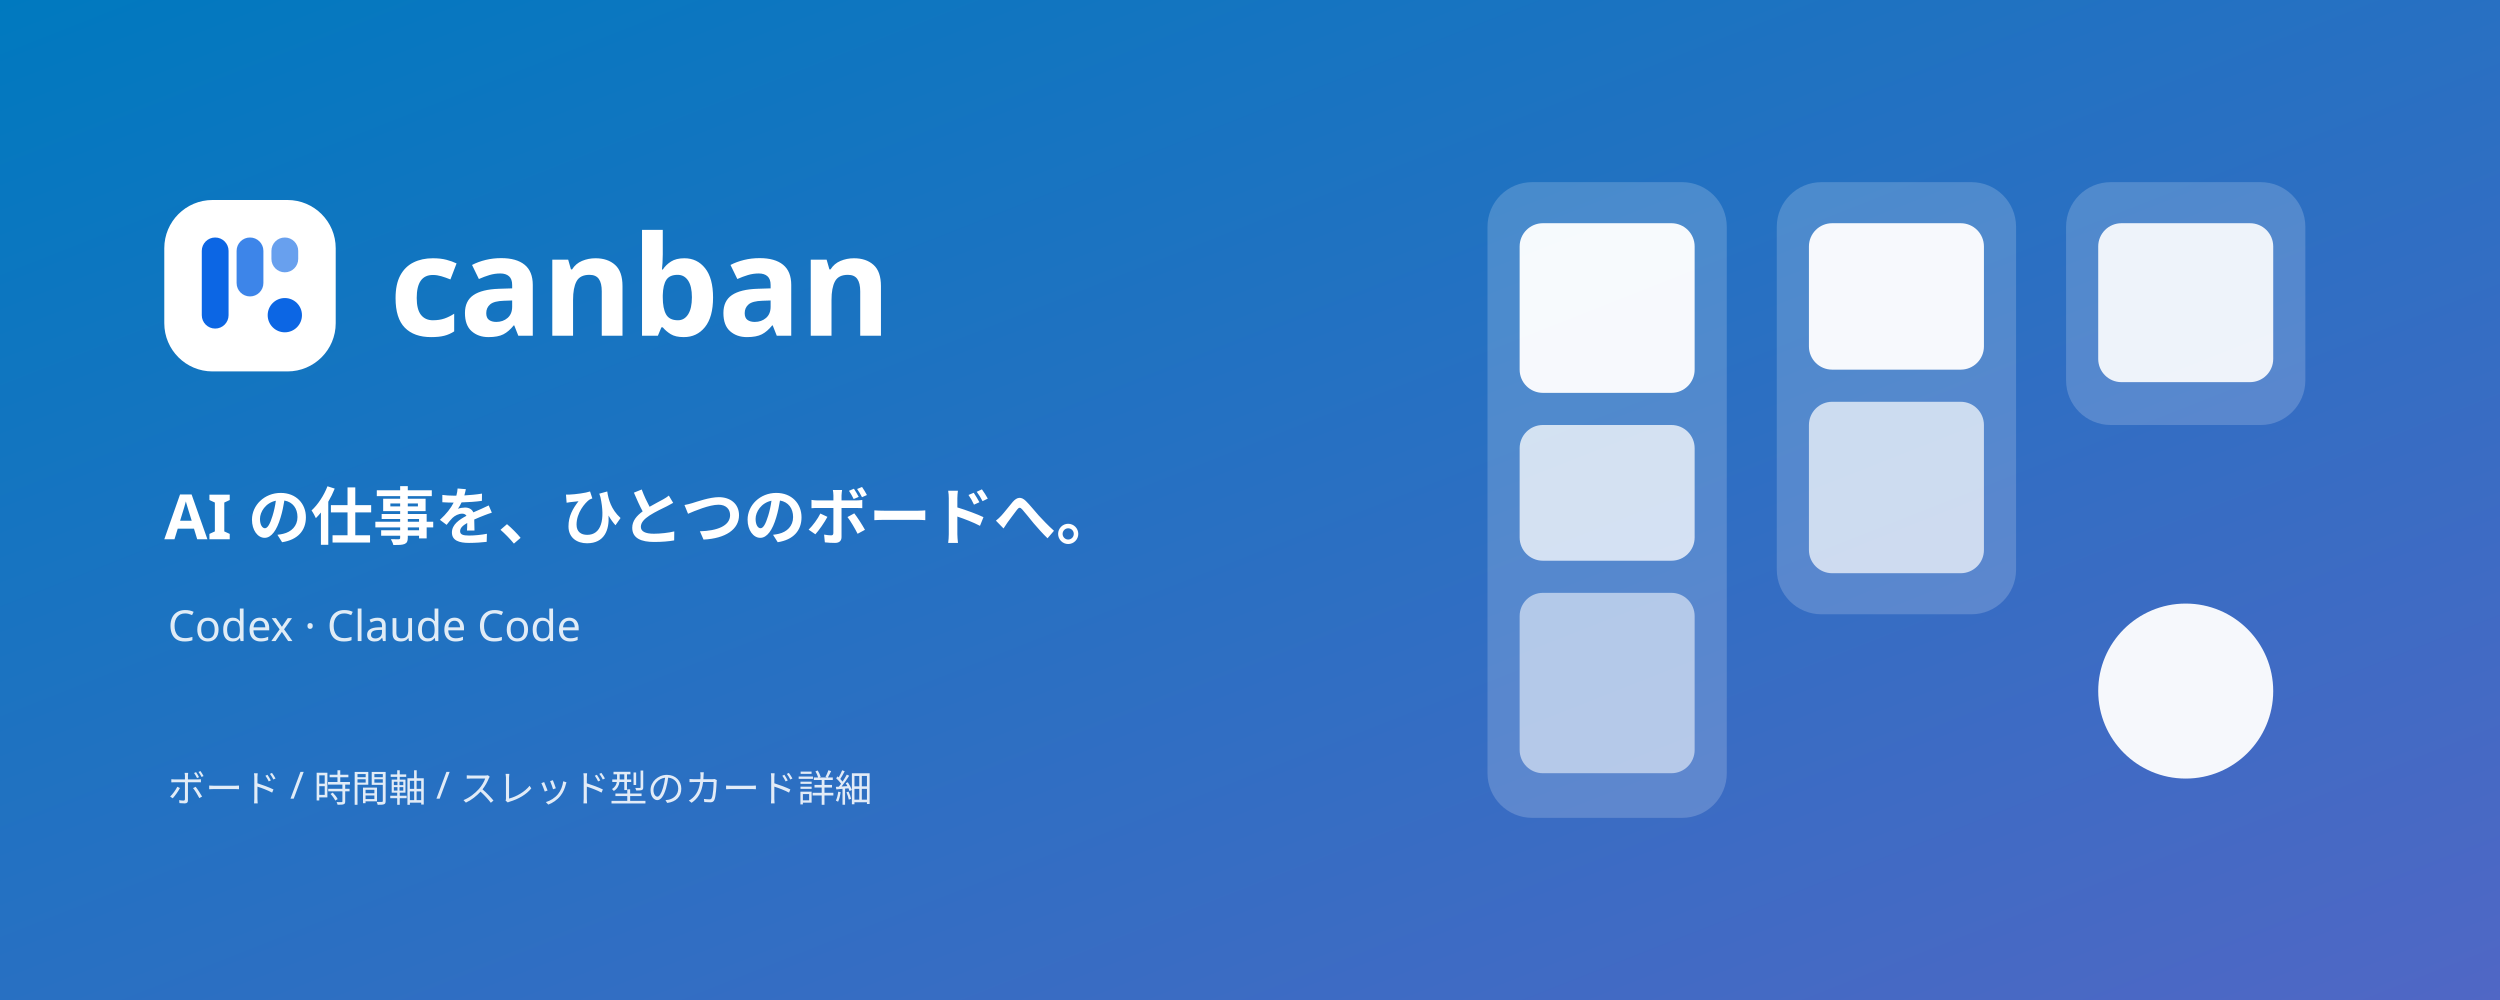
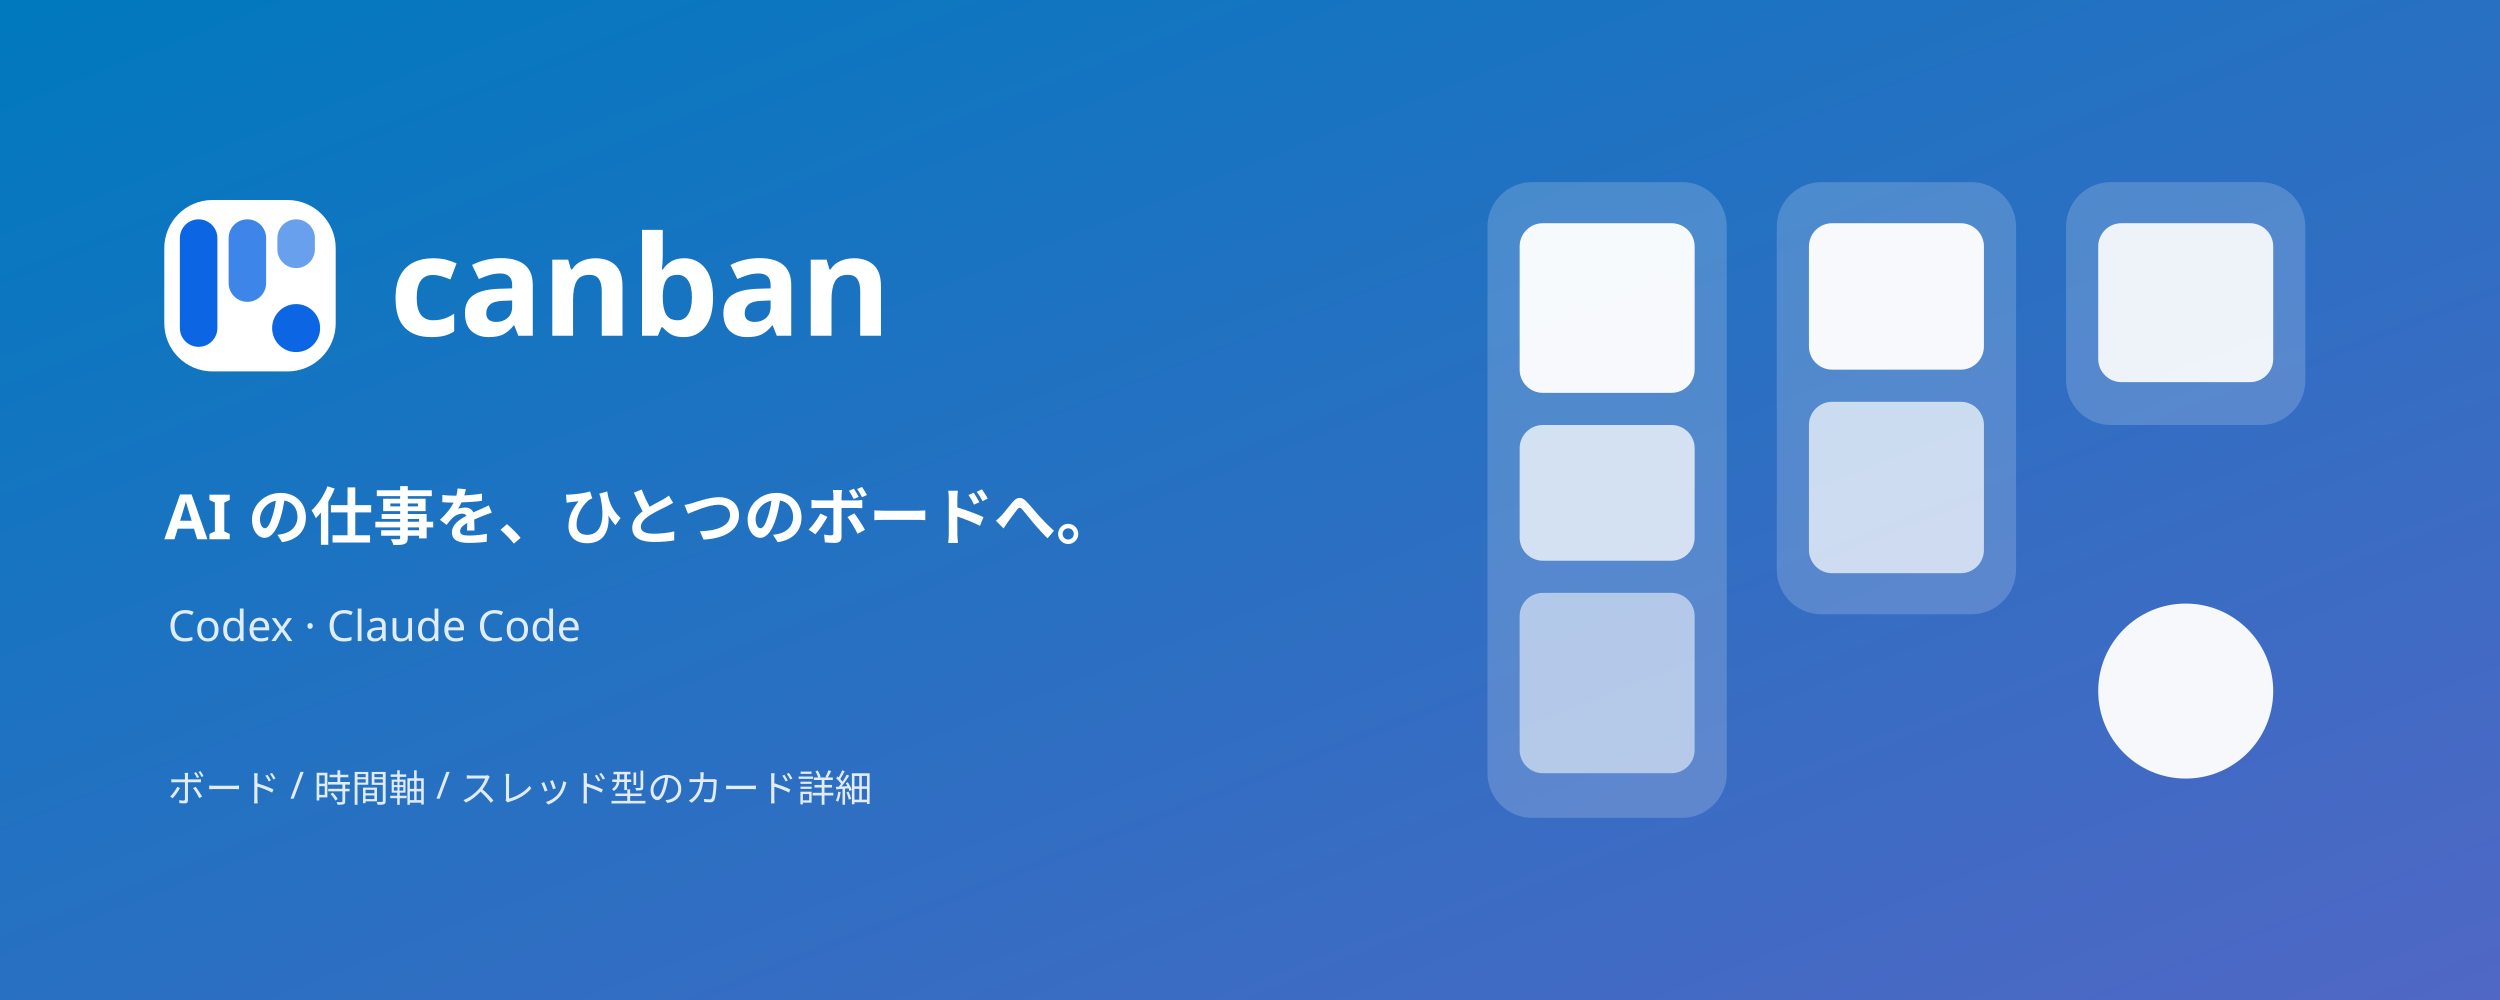
<svg xmlns="http://www.w3.org/2000/svg" width="1400" height="560" viewBox="0 0 1400 560">
  <defs>
    <linearGradient id="bg" x2="1" y2="1">
      <stop stop-color="#0079bf" />
      <stop offset="1" stop-color="#5067c5" />
    </linearGradient>
  </defs>
  <rect width="1400" height="560" fill="url(#bg)" />
  <g transform="translate(92 112) scale(3)">
    <rect width="32" height="32" rx="9" fill="#fff" />
-     <g fill="#0c66e4">
+     <g fill="#0c66e4" transform="translate(16 16) scale(1.4) translate(-16.35 -15.85)">
      <rect x="7" y="7" width="5" height="17" rx="2.5" />
      <rect x="13.5" y="7" width="5" height="11" rx="2.5" opacity=".8" />
      <rect x="20" y="7" width="5" height="6.5" rx="2.5" opacity=".62" />
      <circle cx="22.5" cy="21.5" r="3.2" />
    </g>
  </g>
  <g fill="white" font-family="Avenir Next, Hiragino Sans, sans-serif">
    <text x="218" y="188" font-size="78" font-weight="700" letter-spacing="-1">canban</text>
    <text x="92" y="302" font-size="35" font-weight="600">AI の仕事を、ひとつのボードへ。</text>
    <text x="94" y="359" font-size="24" opacity=".86">Codex · Claude Code</text>
    <text x="94" y="449" font-size="21" opacity=".86">ボード / 時間軸 / スレッド型のカード詳細</text>
  </g>
  <g fill="white">
    <rect x="833" y="102" width="134" height="356" rx="25" opacity=".18" />
    <rect x="995" y="102" width="134" height="242" rx="25" opacity=".18" />
    <rect x="1157" y="102" width="134" height="136" rx="25" opacity=".18" />
    <rect x="851" y="125" width="98" height="95" rx="13" opacity=".95" />
    <rect x="851" y="238" width="98" height="76" rx="13" opacity=".75" />
    <rect x="851" y="332" width="98" height="101" rx="13" opacity=".55" />
    <rect x="1013" y="125" width="98" height="82" rx="13" opacity=".95" />
    <rect x="1013" y="225" width="98" height="96" rx="13" opacity=".7" />
    <rect x="1175" y="125" width="98" height="89" rx="13" opacity=".9" />
    <circle cx="1224" cy="387" r="49" opacity=".95" />
  </g>
</svg>
